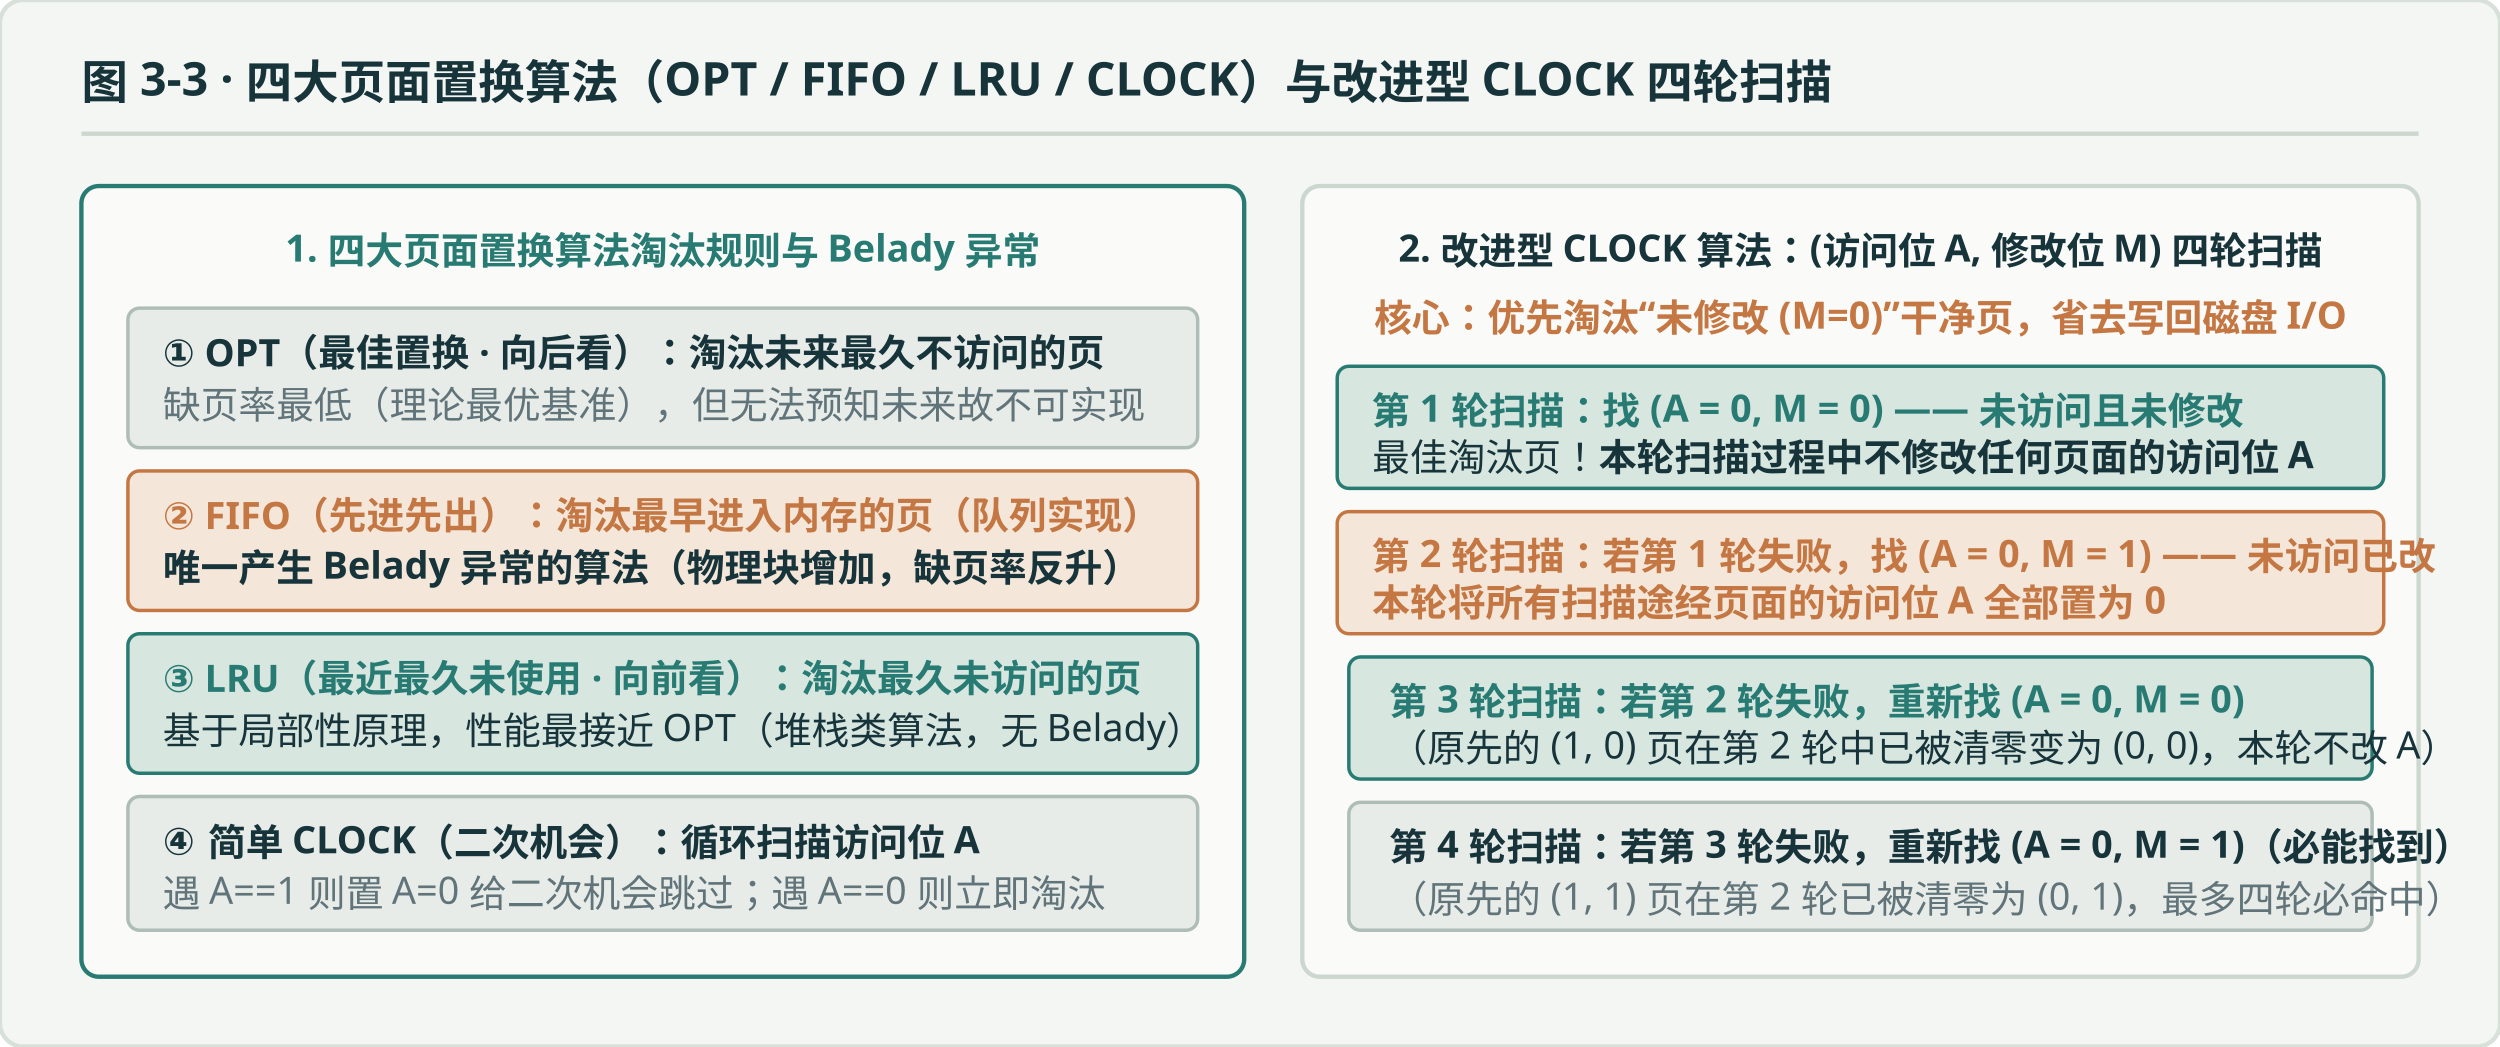
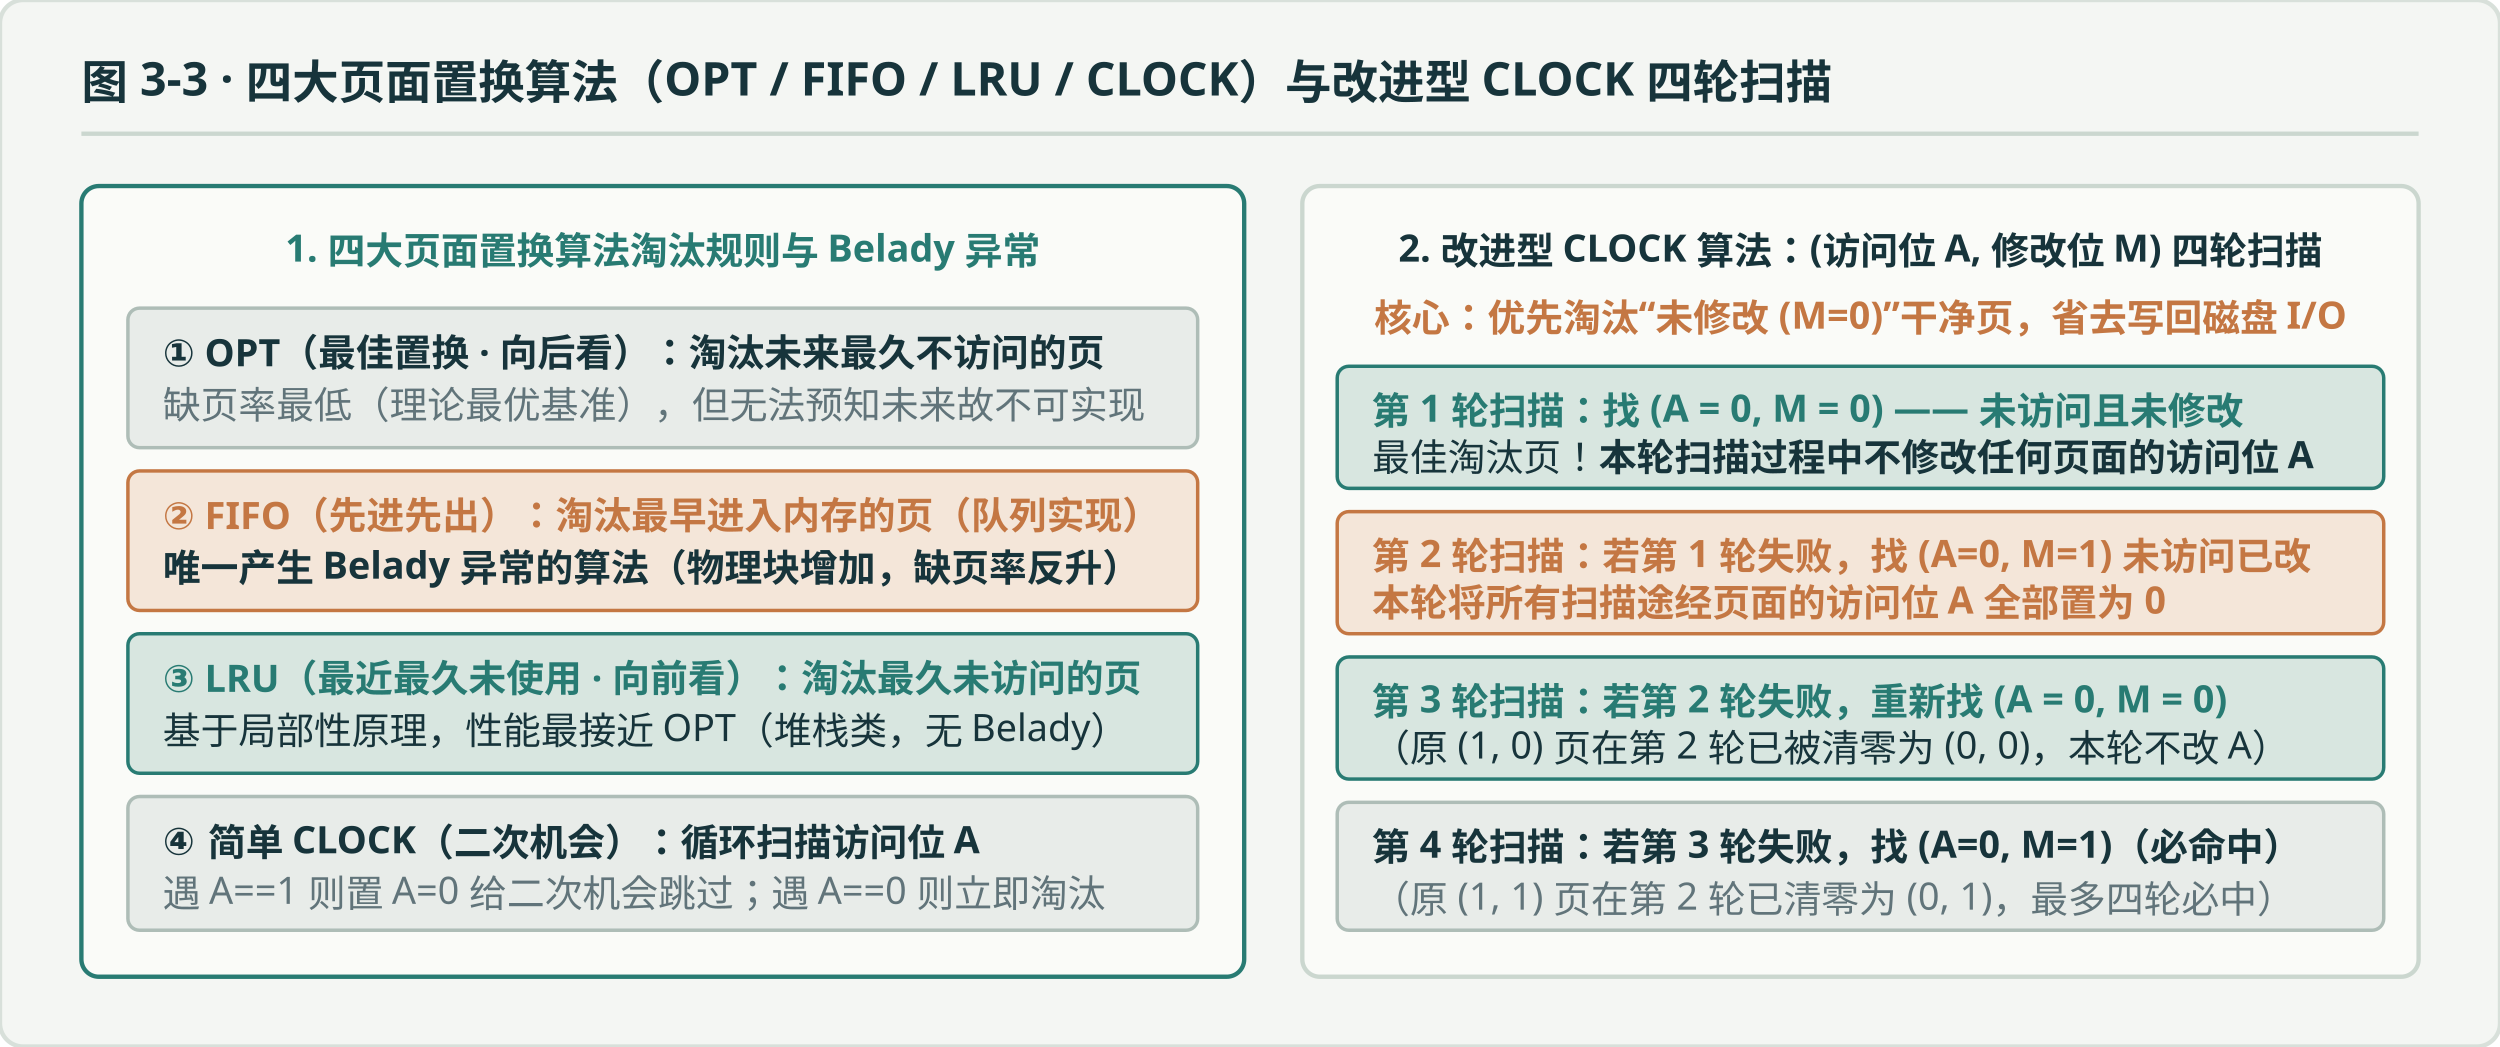
<svg xmlns="http://www.w3.org/2000/svg" width="860" height="360" viewBox="0 0 860 360" role="img" aria-label="四大页面置换算法对比与改进型CLOCK四轮扫描优先级">
  <rect width="860" height="360" rx="8" fill="#F4F6F3" stroke="#D8E0DA" stroke-width="1.5" />
  <text x="28" y="34" fill="#17343B" font-family="'Microsoft YaHei','Noto Sans SC',sans-serif" font-size="16" font-weight="700">图 3-3 · 四大页面置换算法（OPT / FIFO / LRU / CLOCK）与改进型 CLOCK 四轮扫描</text>
  <line x1="28" y1="46" x2="832" y2="46" stroke="#CBD7CF" stroke-width="1.5" />
  <g font-family="'Microsoft YaHei','Noto Sans SC',sans-serif" font-size="13">
    <rect x="28" y="64" width="400" height="272" rx="6" fill="#FAFBF8" stroke="#287B73" stroke-width="1.5" />
    <text x="228" y="90" fill="#287B73" font-weight="700" text-anchor="middle">1. 四大页面置换算法淘汰规则与 Belady 异常</text>
    <rect x="44" y="106" width="368" height="48" rx="4" fill="#E8ECE9" stroke="#AEBDB7" stroke-width="1.2" />
    <text x="56" y="126" fill="#17343B" font-weight="700">① OPT（最佳置换 · 向后看）：淘汰未来最久不访问的页</text>
    <text x="56" y="144" fill="#61747A">缺页率最低（理论最优基准），但无法预知未来故不可实现</text>
    <rect x="44" y="162" width="368" height="48" rx="4" fill="#F4E6D9" stroke="#C47743" stroke-width="1.2" />
    <text x="56" y="182" fill="#C47743" font-weight="700">② FIFO（先进先出）：淘汰最早进入内存的页（队列实现）</text>
    <text x="56" y="200" fill="#17343B" font-weight="700">唯一产生 Belady 异常的算法（物理块增加，缺页率反升）</text>
    <rect x="44" y="218" width="368" height="48" rx="4" fill="#D8E6E0" stroke="#287B73" stroke-width="1.2" />
    <text x="56" y="238" fill="#287B73" font-weight="700">③ LRU（最近最久未使用 · 向前看）：淘汰最久未访问的页</text>
-     <text x="56" y="256" fill="#17343B">基于局部性原理，性能最接近 OPT（堆栈类算法，无 Belady）</text>
+     <text x="56" y="256" fill="#17343B">基于局部性原理，性能最接近 OPT（堆栈类，无 Belady）</text>
    <rect x="44" y="274" width="368" height="46" rx="4" fill="#E8ECE9" stroke="#AEBDB7" stroke-width="1.2" />
    <text x="56" y="294" fill="#17343B" font-weight="700">④ 简单 CLOCK（二次机会）：循环扫描访问位 A</text>
    <text x="56" y="312" fill="#61747A">遇 A==1 则置 A=0 给二次机会跳过；遇 A==0 则立即淘汰</text>
    <rect x="448" y="64" width="384" height="272" rx="6" fill="#FAFBF8" stroke="#CBD7CF" stroke-width="1.5" />
    <text x="640" y="90" fill="#17343B" font-weight="700" text-anchor="middle">2. 改进型 CLOCK 算法：(访问位 A, 修改位 M) 四轮扫描</text>
    <text x="640" y="114" fill="#C47743" font-weight="700" text-anchor="middle">核心：优先淘汰“未修改 (M=0)”干净页，省去写回磁盘 I/O</text>
    <rect x="460" y="126" width="360" height="42" rx="4" fill="#D8E6E0" stroke="#287B73" stroke-width="1.2" />
    <text x="472" y="146" fill="#287B73" font-weight="700">第 1 轮扫描：找 (A = 0, M = 0) —— 未访问且未修改</text>
    <text x="472" y="162" fill="#17343B">最佳淘汰页！<tspan font-weight="700">本轮扫描过程中不修改任何页面的访问位 A</tspan>
    </text>
    <rect x="460" y="176" width="360" height="42" rx="4" fill="#F4E6D9" stroke="#C47743" stroke-width="1.2" />
-     <text x="472" y="196" fill="#C47743" font-weight="700">第 2 轮扫描：若第 1 轮失败，找 (A = 0, M = 1) —— 未访问已改</text>
+     <text x="472" y="196" fill="#C47743" font-weight="700">第 2 轮扫描：若第 1 轮失败，找 (A=0, M=1) 未访问已改</text>
    <text x="472" y="212" fill="#17343B">
      <tspan font-weight="700" fill="#C47743">本轮将所有扫描途经页面的访问位 A 全部置为 0</tspan>
    </text>
-     <rect x="464" y="226" width="352" height="42" rx="4" fill="#D8E6E0" stroke="#287B73" stroke-width="1.2" />
-     <text x="478" y="246" fill="#287B73" font-weight="700">第 3 轮扫描：若第 2 轮失败，重新找 (A = 0, M = 0)</text>
-     <text x="478" y="262" fill="#17343B">（原先的 (1, 0) 页在第 2 轮中已被清零变为 (0, 0)，本轮不改 A）</text>
-     <rect x="464" y="276" width="352" height="44" rx="4" fill="#E8ECE9" stroke="#AEBDB7" stroke-width="1.2" />
-     <text x="478" y="296" fill="#17343B" font-weight="700">第 4 轮扫描：若第 3 轮失败，重新找 (A = 0, M = 1)（必能找到）</text>
-     <text x="478" y="314" fill="#61747A">（原先的 (1, 1) 页在第 2 轮已被清零为 (0, 1)，最多四轮必命中）</text>
+     <rect x="460" y="226" width="360" height="42" rx="4" fill="#D8E6E0" stroke="#287B73" stroke-width="1.2" />
+     <text x="472" y="246" fill="#287B73" font-weight="700">第 3 轮扫描：若第 2 轮失败，重新找 (A = 0, M = 0)</text>
+     <text x="472" y="262" fill="#17343B">（原 (1, 0) 页在第 2 轮已被清零为 (0, 0)，本轮不改 A）</text>
+     <rect x="460" y="276" width="360" height="44" rx="4" fill="#E8ECE9" stroke="#AEBDB7" stroke-width="1.2" />
+     <text x="472" y="296" fill="#17343B" font-weight="700">第 4 轮扫描：若第 3 轮失败，找 (A=0, M=1)（必命中）</text>
+     <text x="472" y="314" fill="#61747A">（原 (1, 1) 页在第 2 轮已清零为 (0, 1)，最多四轮必中）</text>
  </g>
</svg>
